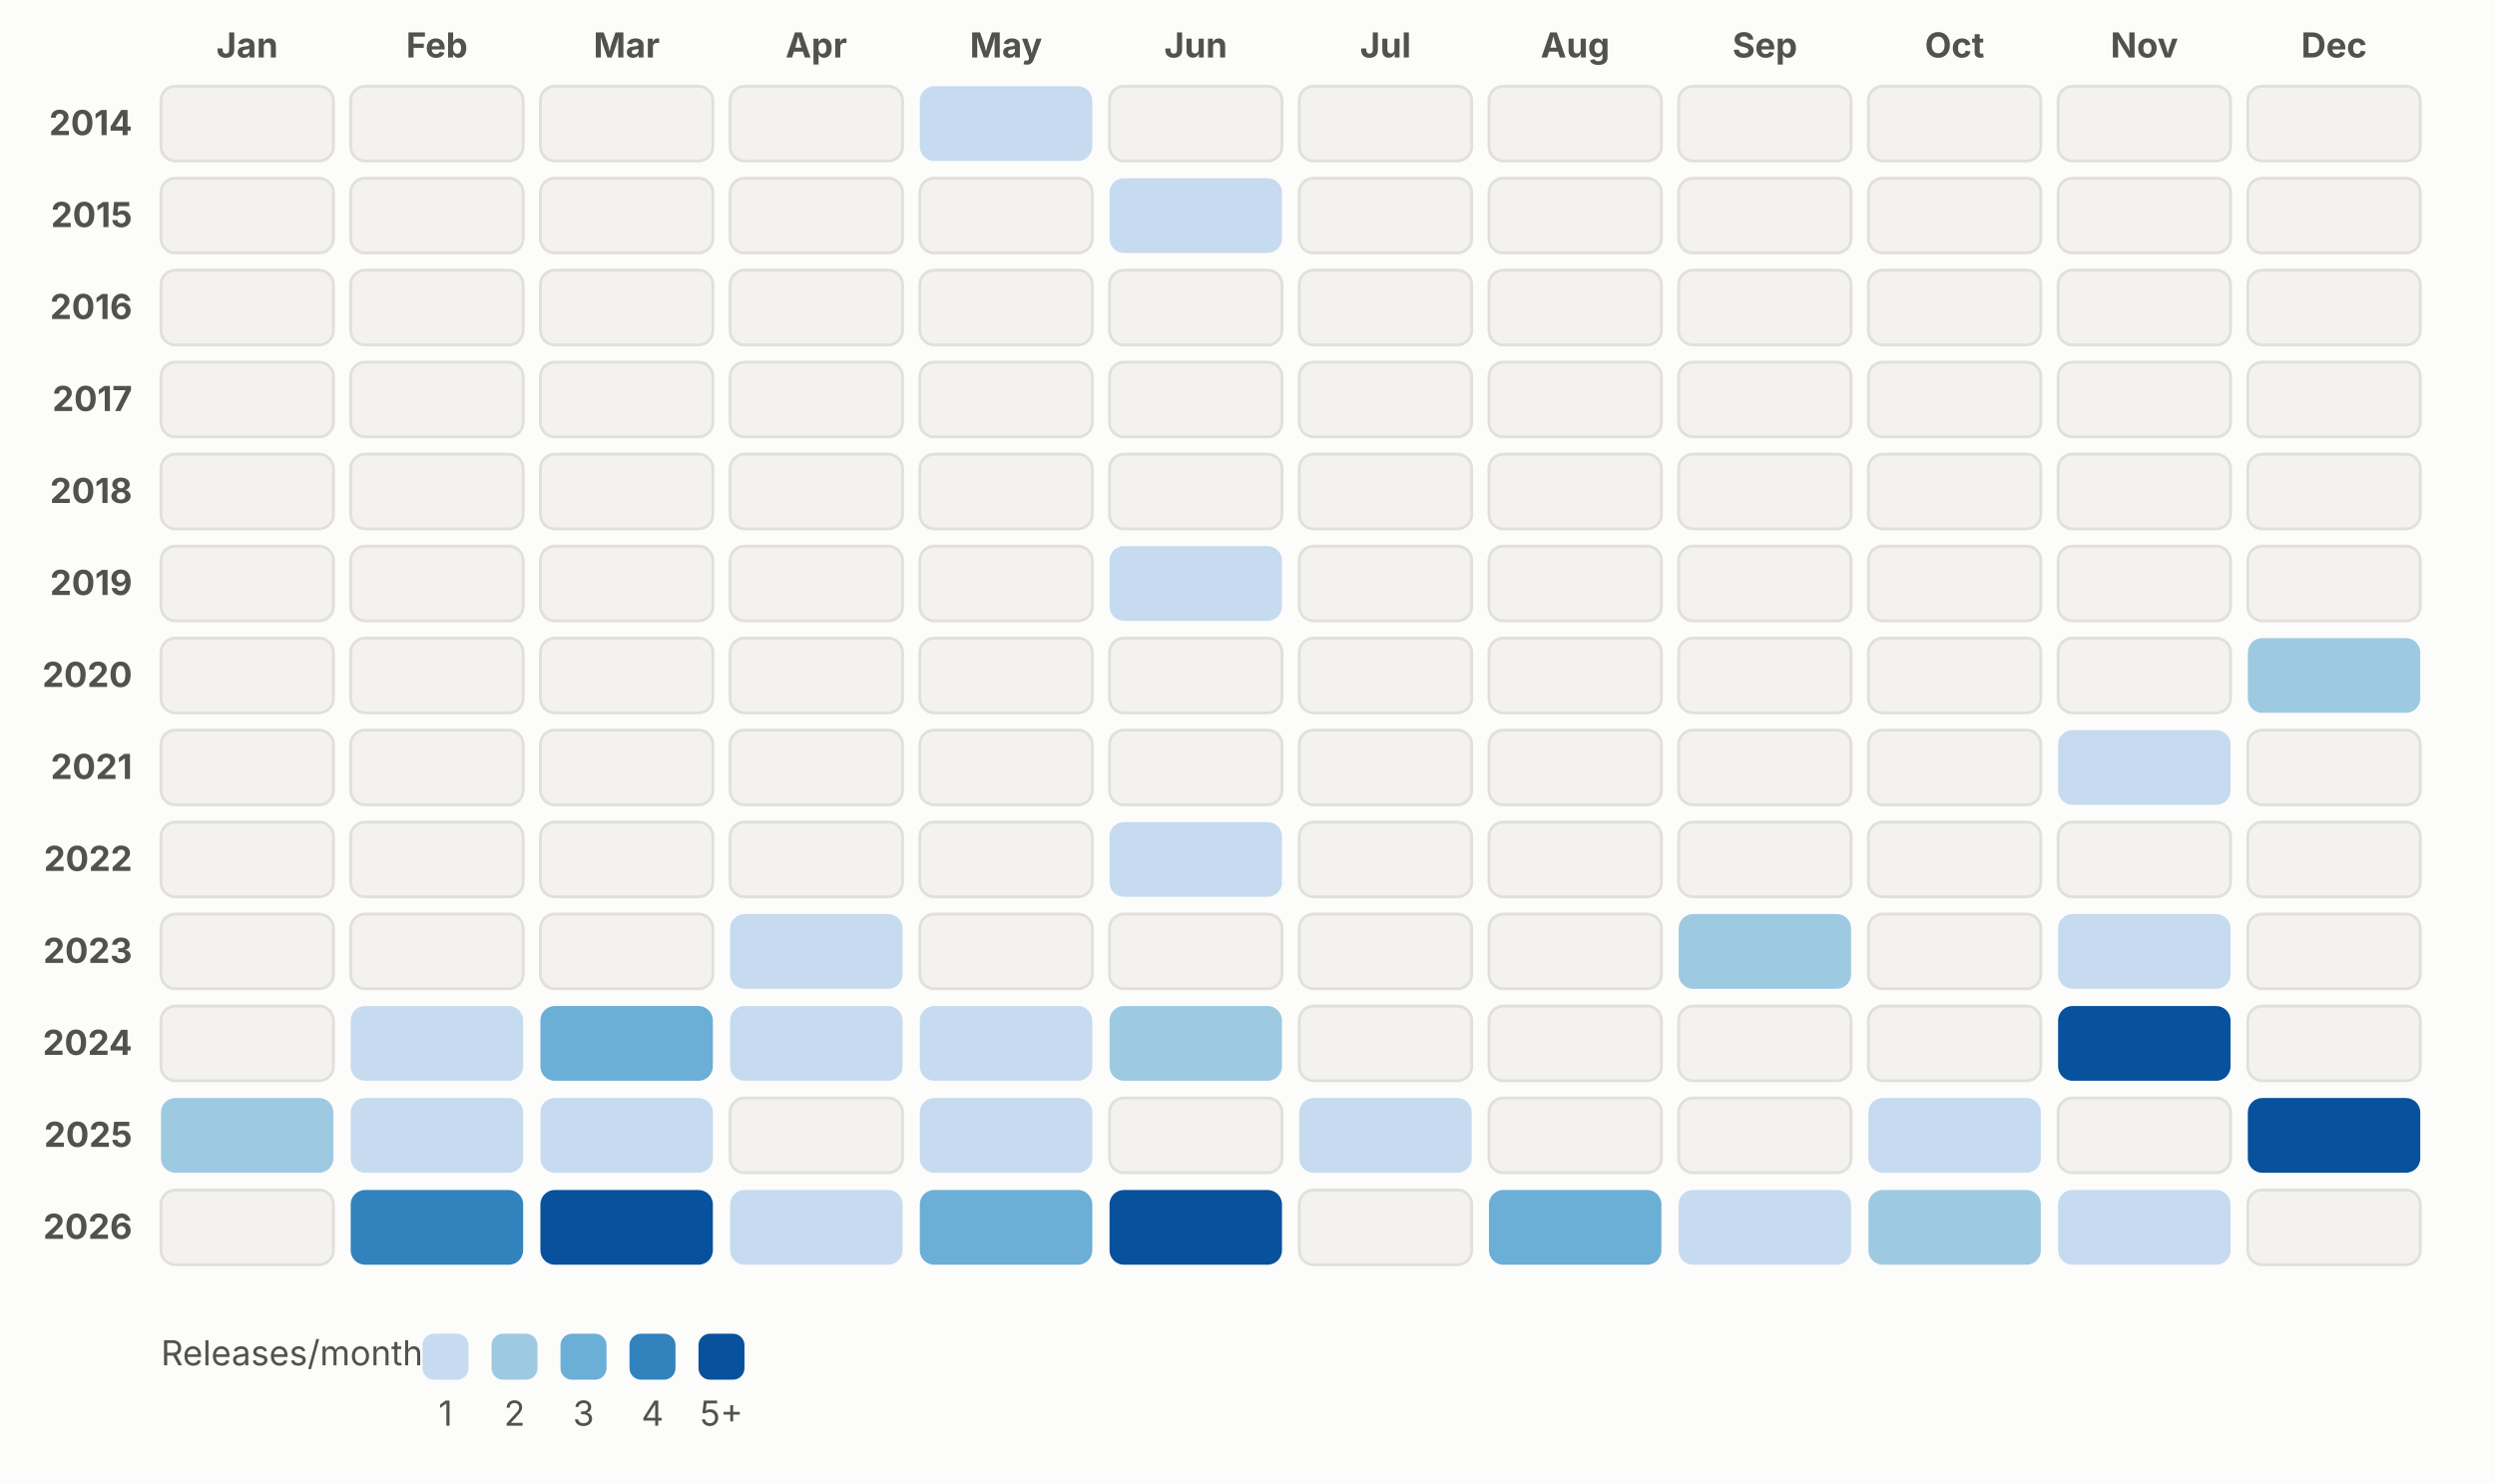
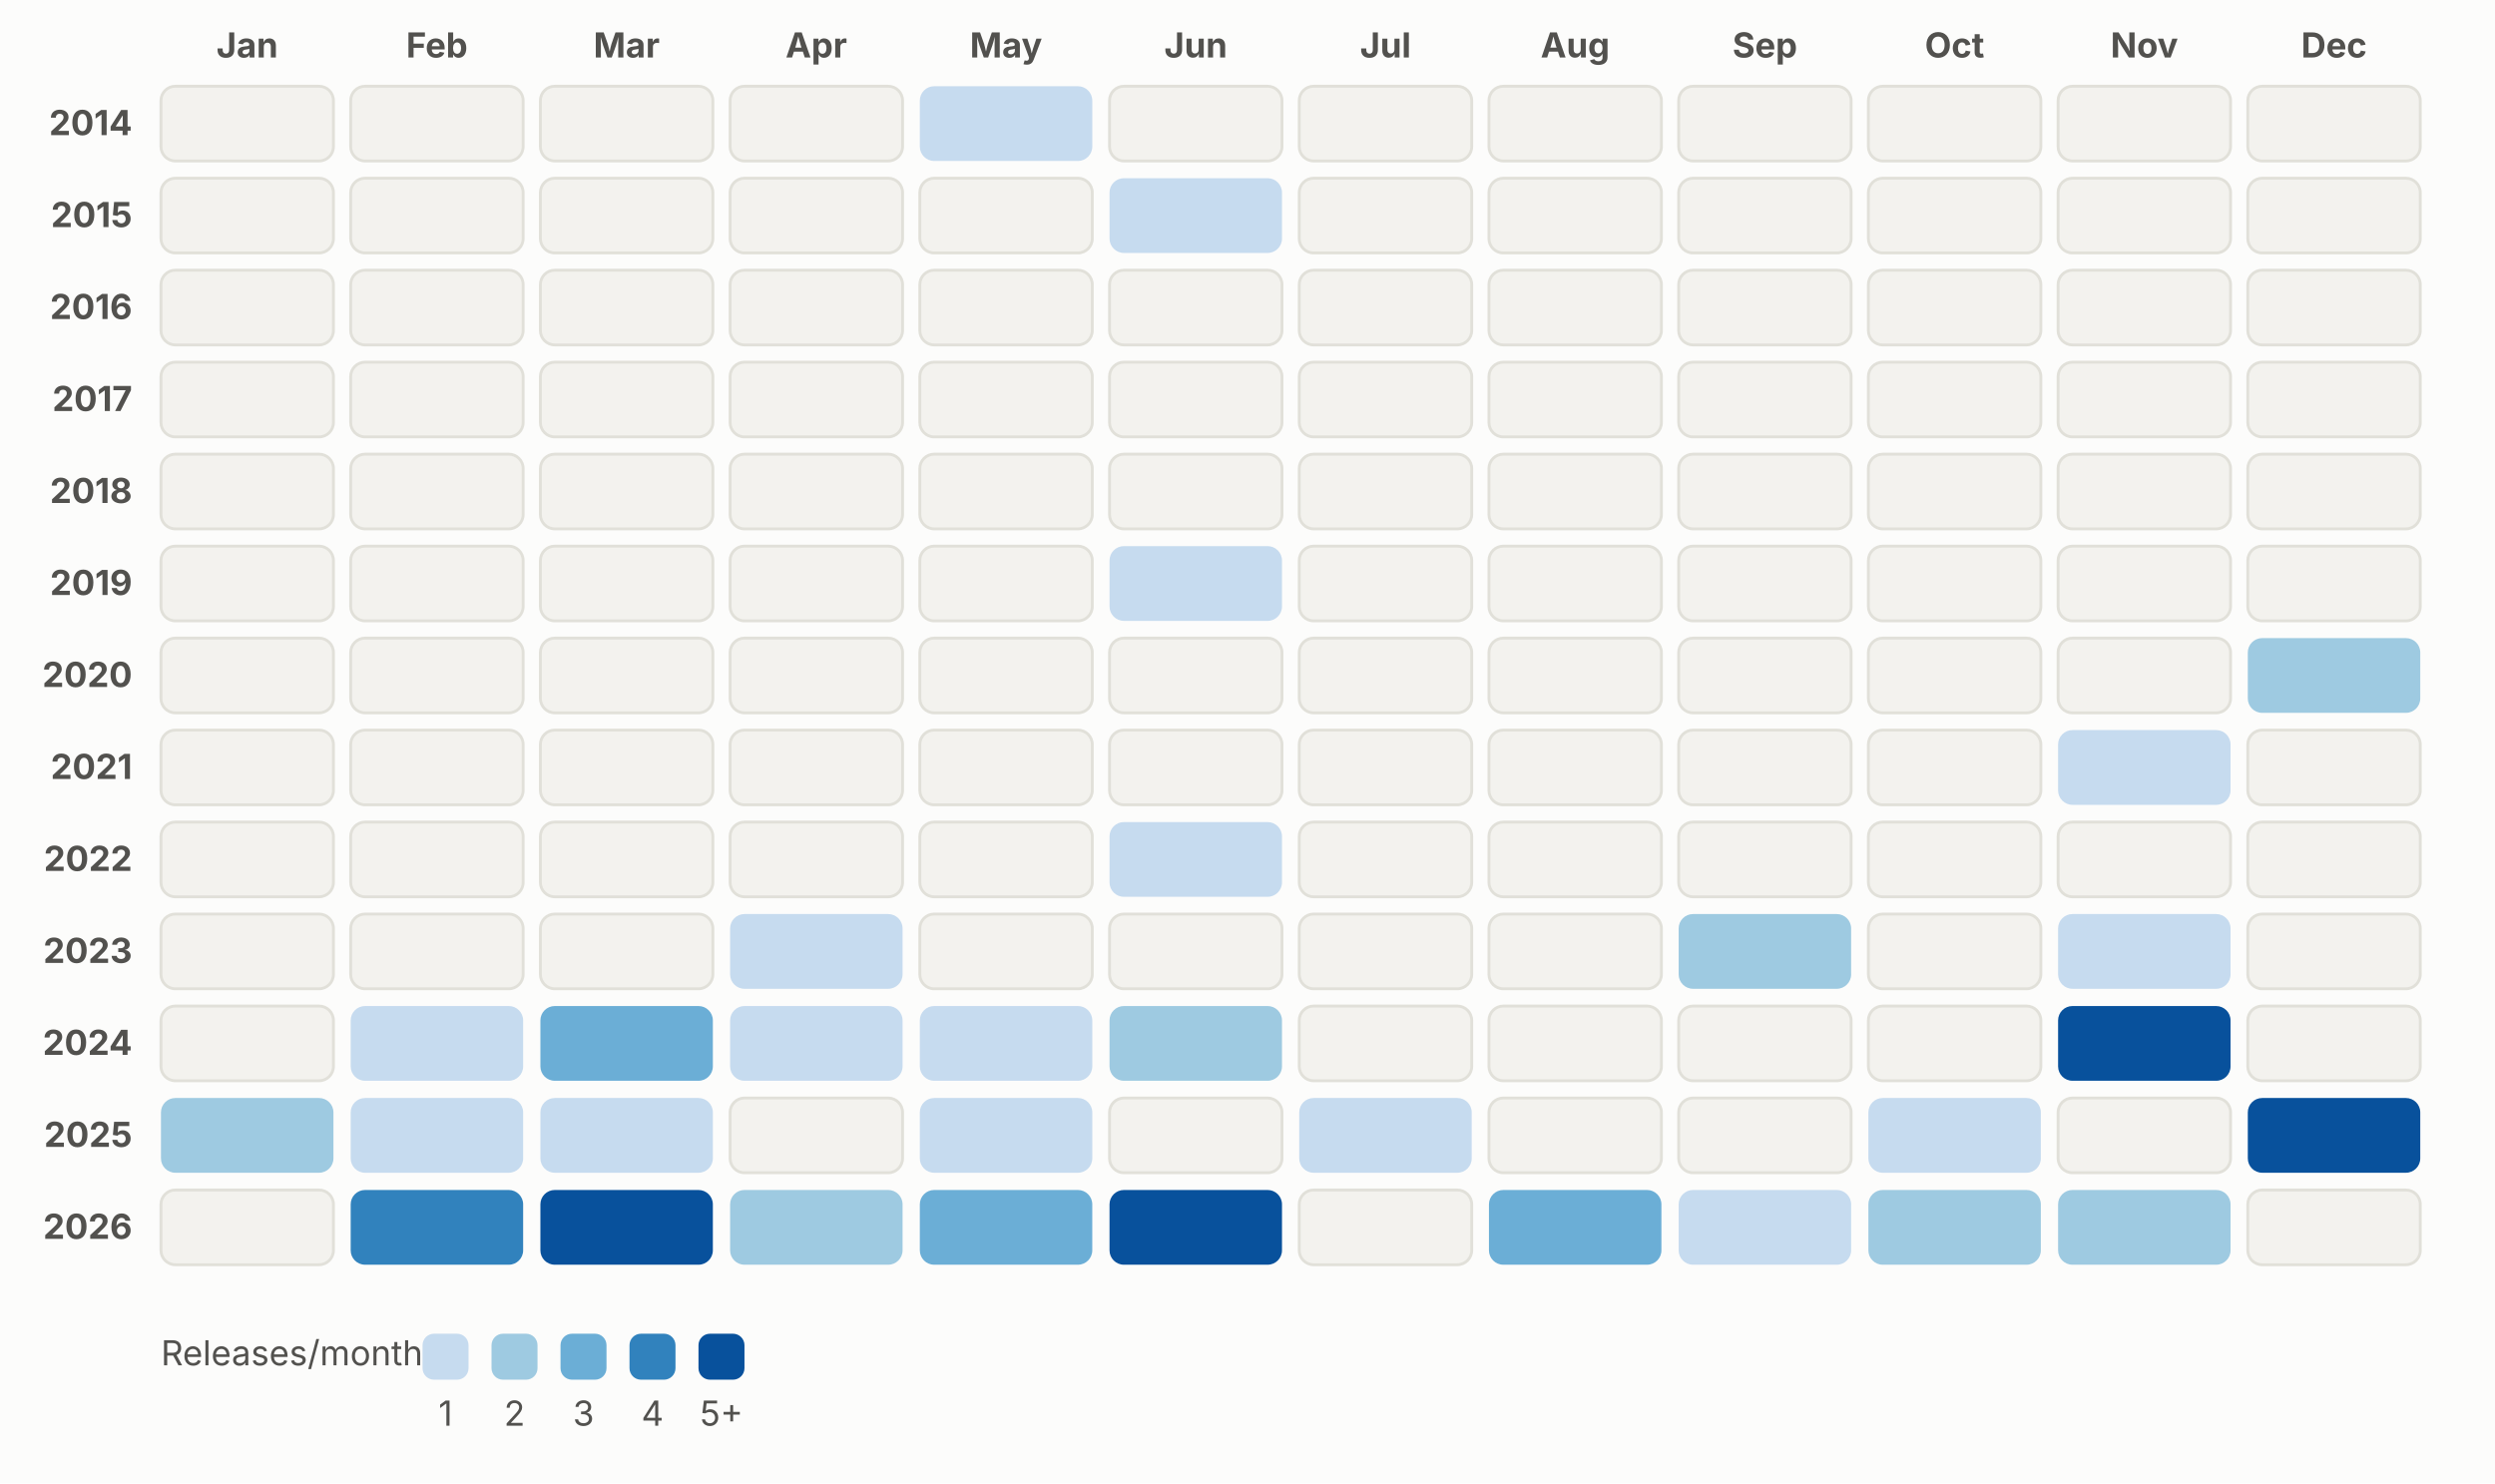
<svg xmlns="http://www.w3.org/2000/svg" width="868" height="516" viewBox="0 0 868 516">
  <rect width="868" height="516" fill="#fcfcfb" />
  <style>text{font-family:"Segoe UI",Inter,Arial,sans-serif;fill:#0b0b0b}.title{font-size:22px;font-weight:700}.sub{font-size:12px;fill:#52514e}.muted{font-size:11px;fill:#898781}.axis{font-size:12px;fill:#898781}.grid{stroke:#e1e0d9;stroke-width:1}.legend{font-size:12px;fill:#52514e}.count{font-size:10px;font-weight:700}.axis-strong{font-size:12px;font-weight:700;fill:#52514e}</style>
  <text x="86.0" y="20" text-anchor="middle" class="axis-strong">Jan</text>
  <text x="152.0" y="20" text-anchor="middle" class="axis-strong">Feb</text>
  <text x="218.0" y="20" text-anchor="middle" class="axis-strong">Mar</text>
  <text x="284.0" y="20" text-anchor="middle" class="axis-strong">Apr</text>
  <text x="350.0" y="20" text-anchor="middle" class="axis-strong">May</text>
  <text x="416.0" y="20" text-anchor="middle" class="axis-strong">Jun</text>
  <text x="482.0" y="20" text-anchor="middle" class="axis-strong">Jul</text>
  <text x="548.0" y="20" text-anchor="middle" class="axis-strong">Aug</text>
  <text x="614.0" y="20" text-anchor="middle" class="axis-strong">Sep</text>
  <text x="680.0" y="20" text-anchor="middle" class="axis-strong">Oct</text>
  <text x="746.0" y="20" text-anchor="middle" class="axis-strong">Nov</text>
  <text x="812.0" y="20" text-anchor="middle" class="axis-strong">Dec</text>
  <text x="46" y="47.0" text-anchor="end" class="axis-strong">2014</text>
  <rect x="56" y="30" width="60" height="26" rx="5" fill="#f3f2ee" stroke="#e1e0d9" stroke-width="1" />
  <rect x="122" y="30" width="60" height="26" rx="5" fill="#f3f2ee" stroke="#e1e0d9" stroke-width="1" />
  <rect x="188" y="30" width="60" height="26" rx="5" fill="#f3f2ee" stroke="#e1e0d9" stroke-width="1" />
  <rect x="254" y="30" width="60" height="26" rx="5" fill="#f3f2ee" stroke="#e1e0d9" stroke-width="1" />
  <rect x="320" y="30" width="60" height="26" rx="5" fill="#c6dbef" />
  <rect x="386" y="30" width="60" height="26" rx="5" fill="#f3f2ee" stroke="#e1e0d9" stroke-width="1" />
  <rect x="452" y="30" width="60" height="26" rx="5" fill="#f3f2ee" stroke="#e1e0d9" stroke-width="1" />
  <rect x="518" y="30" width="60" height="26" rx="5" fill="#f3f2ee" stroke="#e1e0d9" stroke-width="1" />
  <rect x="584" y="30" width="60" height="26" rx="5" fill="#f3f2ee" stroke="#e1e0d9" stroke-width="1" />
  <rect x="650" y="30" width="60" height="26" rx="5" fill="#f3f2ee" stroke="#e1e0d9" stroke-width="1" />
  <rect x="716" y="30" width="60" height="26" rx="5" fill="#f3f2ee" stroke="#e1e0d9" stroke-width="1" />
  <rect x="782" y="30" width="60" height="26" rx="5" fill="#f3f2ee" stroke="#e1e0d9" stroke-width="1" />
  <text x="46" y="79.0" text-anchor="end" class="axis-strong">2015</text>
  <rect x="56" y="62" width="60" height="26" rx="5" fill="#f3f2ee" stroke="#e1e0d9" stroke-width="1" />
  <rect x="122" y="62" width="60" height="26" rx="5" fill="#f3f2ee" stroke="#e1e0d9" stroke-width="1" />
  <rect x="188" y="62" width="60" height="26" rx="5" fill="#f3f2ee" stroke="#e1e0d9" stroke-width="1" />
  <rect x="254" y="62" width="60" height="26" rx="5" fill="#f3f2ee" stroke="#e1e0d9" stroke-width="1" />
  <rect x="320" y="62" width="60" height="26" rx="5" fill="#f3f2ee" stroke="#e1e0d9" stroke-width="1" />
  <rect x="386" y="62" width="60" height="26" rx="5" fill="#c6dbef" />
  <rect x="452" y="62" width="60" height="26" rx="5" fill="#f3f2ee" stroke="#e1e0d9" stroke-width="1" />
  <rect x="518" y="62" width="60" height="26" rx="5" fill="#f3f2ee" stroke="#e1e0d9" stroke-width="1" />
  <rect x="584" y="62" width="60" height="26" rx="5" fill="#f3f2ee" stroke="#e1e0d9" stroke-width="1" />
  <rect x="650" y="62" width="60" height="26" rx="5" fill="#f3f2ee" stroke="#e1e0d9" stroke-width="1" />
  <rect x="716" y="62" width="60" height="26" rx="5" fill="#f3f2ee" stroke="#e1e0d9" stroke-width="1" />
  <rect x="782" y="62" width="60" height="26" rx="5" fill="#f3f2ee" stroke="#e1e0d9" stroke-width="1" />
  <text x="46" y="111.0" text-anchor="end" class="axis-strong">2016</text>
  <rect x="56" y="94" width="60" height="26" rx="5" fill="#f3f2ee" stroke="#e1e0d9" stroke-width="1" />
  <rect x="122" y="94" width="60" height="26" rx="5" fill="#f3f2ee" stroke="#e1e0d9" stroke-width="1" />
  <rect x="188" y="94" width="60" height="26" rx="5" fill="#f3f2ee" stroke="#e1e0d9" stroke-width="1" />
  <rect x="254" y="94" width="60" height="26" rx="5" fill="#f3f2ee" stroke="#e1e0d9" stroke-width="1" />
  <rect x="320" y="94" width="60" height="26" rx="5" fill="#f3f2ee" stroke="#e1e0d9" stroke-width="1" />
  <rect x="386" y="94" width="60" height="26" rx="5" fill="#f3f2ee" stroke="#e1e0d9" stroke-width="1" />
  <rect x="452" y="94" width="60" height="26" rx="5" fill="#f3f2ee" stroke="#e1e0d9" stroke-width="1" />
  <rect x="518" y="94" width="60" height="26" rx="5" fill="#f3f2ee" stroke="#e1e0d9" stroke-width="1" />
  <rect x="584" y="94" width="60" height="26" rx="5" fill="#f3f2ee" stroke="#e1e0d9" stroke-width="1" />
  <rect x="650" y="94" width="60" height="26" rx="5" fill="#f3f2ee" stroke="#e1e0d9" stroke-width="1" />
  <rect x="716" y="94" width="60" height="26" rx="5" fill="#f3f2ee" stroke="#e1e0d9" stroke-width="1" />
  <rect x="782" y="94" width="60" height="26" rx="5" fill="#f3f2ee" stroke="#e1e0d9" stroke-width="1" />
  <text x="46" y="143.0" text-anchor="end" class="axis-strong">2017</text>
  <rect x="56" y="126" width="60" height="26" rx="5" fill="#f3f2ee" stroke="#e1e0d9" stroke-width="1" />
  <rect x="122" y="126" width="60" height="26" rx="5" fill="#f3f2ee" stroke="#e1e0d9" stroke-width="1" />
  <rect x="188" y="126" width="60" height="26" rx="5" fill="#f3f2ee" stroke="#e1e0d9" stroke-width="1" />
  <rect x="254" y="126" width="60" height="26" rx="5" fill="#f3f2ee" stroke="#e1e0d9" stroke-width="1" />
  <rect x="320" y="126" width="60" height="26" rx="5" fill="#f3f2ee" stroke="#e1e0d9" stroke-width="1" />
  <rect x="386" y="126" width="60" height="26" rx="5" fill="#f3f2ee" stroke="#e1e0d9" stroke-width="1" />
  <rect x="452" y="126" width="60" height="26" rx="5" fill="#f3f2ee" stroke="#e1e0d9" stroke-width="1" />
  <rect x="518" y="126" width="60" height="26" rx="5" fill="#f3f2ee" stroke="#e1e0d9" stroke-width="1" />
  <rect x="584" y="126" width="60" height="26" rx="5" fill="#f3f2ee" stroke="#e1e0d9" stroke-width="1" />
  <rect x="650" y="126" width="60" height="26" rx="5" fill="#f3f2ee" stroke="#e1e0d9" stroke-width="1" />
  <rect x="716" y="126" width="60" height="26" rx="5" fill="#f3f2ee" stroke="#e1e0d9" stroke-width="1" />
  <rect x="782" y="126" width="60" height="26" rx="5" fill="#f3f2ee" stroke="#e1e0d9" stroke-width="1" />
  <text x="46" y="175.0" text-anchor="end" class="axis-strong">2018</text>
  <rect x="56" y="158" width="60" height="26" rx="5" fill="#f3f2ee" stroke="#e1e0d9" stroke-width="1" />
  <rect x="122" y="158" width="60" height="26" rx="5" fill="#f3f2ee" stroke="#e1e0d9" stroke-width="1" />
  <rect x="188" y="158" width="60" height="26" rx="5" fill="#f3f2ee" stroke="#e1e0d9" stroke-width="1" />
  <rect x="254" y="158" width="60" height="26" rx="5" fill="#f3f2ee" stroke="#e1e0d9" stroke-width="1" />
  <rect x="320" y="158" width="60" height="26" rx="5" fill="#f3f2ee" stroke="#e1e0d9" stroke-width="1" />
  <rect x="386" y="158" width="60" height="26" rx="5" fill="#f3f2ee" stroke="#e1e0d9" stroke-width="1" />
  <rect x="452" y="158" width="60" height="26" rx="5" fill="#f3f2ee" stroke="#e1e0d9" stroke-width="1" />
  <rect x="518" y="158" width="60" height="26" rx="5" fill="#f3f2ee" stroke="#e1e0d9" stroke-width="1" />
  <rect x="584" y="158" width="60" height="26" rx="5" fill="#f3f2ee" stroke="#e1e0d9" stroke-width="1" />
  <rect x="650" y="158" width="60" height="26" rx="5" fill="#f3f2ee" stroke="#e1e0d9" stroke-width="1" />
  <rect x="716" y="158" width="60" height="26" rx="5" fill="#f3f2ee" stroke="#e1e0d9" stroke-width="1" />
  <rect x="782" y="158" width="60" height="26" rx="5" fill="#f3f2ee" stroke="#e1e0d9" stroke-width="1" />
  <text x="46" y="207.0" text-anchor="end" class="axis-strong">2019</text>
  <rect x="56" y="190" width="60" height="26" rx="5" fill="#f3f2ee" stroke="#e1e0d9" stroke-width="1" />
  <rect x="122" y="190" width="60" height="26" rx="5" fill="#f3f2ee" stroke="#e1e0d9" stroke-width="1" />
  <rect x="188" y="190" width="60" height="26" rx="5" fill="#f3f2ee" stroke="#e1e0d9" stroke-width="1" />
  <rect x="254" y="190" width="60" height="26" rx="5" fill="#f3f2ee" stroke="#e1e0d9" stroke-width="1" />
  <rect x="320" y="190" width="60" height="26" rx="5" fill="#f3f2ee" stroke="#e1e0d9" stroke-width="1" />
  <rect x="386" y="190" width="60" height="26" rx="5" fill="#c6dbef" />
  <rect x="452" y="190" width="60" height="26" rx="5" fill="#f3f2ee" stroke="#e1e0d9" stroke-width="1" />
  <rect x="518" y="190" width="60" height="26" rx="5" fill="#f3f2ee" stroke="#e1e0d9" stroke-width="1" />
  <rect x="584" y="190" width="60" height="26" rx="5" fill="#f3f2ee" stroke="#e1e0d9" stroke-width="1" />
  <rect x="650" y="190" width="60" height="26" rx="5" fill="#f3f2ee" stroke="#e1e0d9" stroke-width="1" />
  <rect x="716" y="190" width="60" height="26" rx="5" fill="#f3f2ee" stroke="#e1e0d9" stroke-width="1" />
  <rect x="782" y="190" width="60" height="26" rx="5" fill="#f3f2ee" stroke="#e1e0d9" stroke-width="1" />
  <text x="46" y="239.0" text-anchor="end" class="axis-strong">2020</text>
  <rect x="56" y="222" width="60" height="26" rx="5" fill="#f3f2ee" stroke="#e1e0d9" stroke-width="1" />
  <rect x="122" y="222" width="60" height="26" rx="5" fill="#f3f2ee" stroke="#e1e0d9" stroke-width="1" />
  <rect x="188" y="222" width="60" height="26" rx="5" fill="#f3f2ee" stroke="#e1e0d9" stroke-width="1" />
  <rect x="254" y="222" width="60" height="26" rx="5" fill="#f3f2ee" stroke="#e1e0d9" stroke-width="1" />
  <rect x="320" y="222" width="60" height="26" rx="5" fill="#f3f2ee" stroke="#e1e0d9" stroke-width="1" />
  <rect x="386" y="222" width="60" height="26" rx="5" fill="#f3f2ee" stroke="#e1e0d9" stroke-width="1" />
  <rect x="452" y="222" width="60" height="26" rx="5" fill="#f3f2ee" stroke="#e1e0d9" stroke-width="1" />
  <rect x="518" y="222" width="60" height="26" rx="5" fill="#f3f2ee" stroke="#e1e0d9" stroke-width="1" />
  <rect x="584" y="222" width="60" height="26" rx="5" fill="#f3f2ee" stroke="#e1e0d9" stroke-width="1" />
  <rect x="650" y="222" width="60" height="26" rx="5" fill="#f3f2ee" stroke="#e1e0d9" stroke-width="1" />
  <rect x="716" y="222" width="60" height="26" rx="5" fill="#f3f2ee" stroke="#e1e0d9" stroke-width="1" />
  <rect x="782" y="222" width="60" height="26" rx="5" fill="#9ecae1" />
  <text x="46" y="271.0" text-anchor="end" class="axis-strong">2021</text>
  <rect x="56" y="254" width="60" height="26" rx="5" fill="#f3f2ee" stroke="#e1e0d9" stroke-width="1" />
  <rect x="122" y="254" width="60" height="26" rx="5" fill="#f3f2ee" stroke="#e1e0d9" stroke-width="1" />
  <rect x="188" y="254" width="60" height="26" rx="5" fill="#f3f2ee" stroke="#e1e0d9" stroke-width="1" />
  <rect x="254" y="254" width="60" height="26" rx="5" fill="#f3f2ee" stroke="#e1e0d9" stroke-width="1" />
  <rect x="320" y="254" width="60" height="26" rx="5" fill="#f3f2ee" stroke="#e1e0d9" stroke-width="1" />
  <rect x="386" y="254" width="60" height="26" rx="5" fill="#f3f2ee" stroke="#e1e0d9" stroke-width="1" />
  <rect x="452" y="254" width="60" height="26" rx="5" fill="#f3f2ee" stroke="#e1e0d9" stroke-width="1" />
  <rect x="518" y="254" width="60" height="26" rx="5" fill="#f3f2ee" stroke="#e1e0d9" stroke-width="1" />
  <rect x="584" y="254" width="60" height="26" rx="5" fill="#f3f2ee" stroke="#e1e0d9" stroke-width="1" />
  <rect x="650" y="254" width="60" height="26" rx="5" fill="#f3f2ee" stroke="#e1e0d9" stroke-width="1" />
  <rect x="716" y="254" width="60" height="26" rx="5" fill="#c6dbef" />
  <rect x="782" y="254" width="60" height="26" rx="5" fill="#f3f2ee" stroke="#e1e0d9" stroke-width="1" />
  <text x="46" y="303.0" text-anchor="end" class="axis-strong">2022</text>
  <rect x="56" y="286" width="60" height="26" rx="5" fill="#f3f2ee" stroke="#e1e0d9" stroke-width="1" />
  <rect x="122" y="286" width="60" height="26" rx="5" fill="#f3f2ee" stroke="#e1e0d9" stroke-width="1" />
  <rect x="188" y="286" width="60" height="26" rx="5" fill="#f3f2ee" stroke="#e1e0d9" stroke-width="1" />
  <rect x="254" y="286" width="60" height="26" rx="5" fill="#f3f2ee" stroke="#e1e0d9" stroke-width="1" />
  <rect x="320" y="286" width="60" height="26" rx="5" fill="#f3f2ee" stroke="#e1e0d9" stroke-width="1" />
  <rect x="386" y="286" width="60" height="26" rx="5" fill="#c6dbef" />
  <rect x="452" y="286" width="60" height="26" rx="5" fill="#f3f2ee" stroke="#e1e0d9" stroke-width="1" />
  <rect x="518" y="286" width="60" height="26" rx="5" fill="#f3f2ee" stroke="#e1e0d9" stroke-width="1" />
  <rect x="584" y="286" width="60" height="26" rx="5" fill="#f3f2ee" stroke="#e1e0d9" stroke-width="1" />
  <rect x="650" y="286" width="60" height="26" rx="5" fill="#f3f2ee" stroke="#e1e0d9" stroke-width="1" />
  <rect x="716" y="286" width="60" height="26" rx="5" fill="#f3f2ee" stroke="#e1e0d9" stroke-width="1" />
  <rect x="782" y="286" width="60" height="26" rx="5" fill="#f3f2ee" stroke="#e1e0d9" stroke-width="1" />
  <text x="46" y="335.0" text-anchor="end" class="axis-strong">2023</text>
  <rect x="56" y="318" width="60" height="26" rx="5" fill="#f3f2ee" stroke="#e1e0d9" stroke-width="1" />
  <rect x="122" y="318" width="60" height="26" rx="5" fill="#f3f2ee" stroke="#e1e0d9" stroke-width="1" />
  <rect x="188" y="318" width="60" height="26" rx="5" fill="#f3f2ee" stroke="#e1e0d9" stroke-width="1" />
  <rect x="254" y="318" width="60" height="26" rx="5" fill="#c6dbef" />
  <rect x="320" y="318" width="60" height="26" rx="5" fill="#f3f2ee" stroke="#e1e0d9" stroke-width="1" />
  <rect x="386" y="318" width="60" height="26" rx="5" fill="#f3f2ee" stroke="#e1e0d9" stroke-width="1" />
  <rect x="452" y="318" width="60" height="26" rx="5" fill="#f3f2ee" stroke="#e1e0d9" stroke-width="1" />
  <rect x="518" y="318" width="60" height="26" rx="5" fill="#f3f2ee" stroke="#e1e0d9" stroke-width="1" />
  <rect x="584" y="318" width="60" height="26" rx="5" fill="#9ecae1" />
  <rect x="650" y="318" width="60" height="26" rx="5" fill="#f3f2ee" stroke="#e1e0d9" stroke-width="1" />
  <rect x="716" y="318" width="60" height="26" rx="5" fill="#c6dbef" />
  <rect x="782" y="318" width="60" height="26" rx="5" fill="#f3f2ee" stroke="#e1e0d9" stroke-width="1" />
  <text x="46" y="367.0" text-anchor="end" class="axis-strong">2024</text>
  <rect x="56" y="350" width="60" height="26" rx="5" fill="#f3f2ee" stroke="#e1e0d9" stroke-width="1" />
  <rect x="122" y="350" width="60" height="26" rx="5" fill="#c6dbef" />
  <rect x="188" y="350" width="60" height="26" rx="5" fill="#6baed6" />
  <rect x="254" y="350" width="60" height="26" rx="5" fill="#c6dbef" />
  <rect x="320" y="350" width="60" height="26" rx="5" fill="#c6dbef" />
  <rect x="386" y="350" width="60" height="26" rx="5" fill="#9ecae1" />
  <rect x="452" y="350" width="60" height="26" rx="5" fill="#f3f2ee" stroke="#e1e0d9" stroke-width="1" />
  <rect x="518" y="350" width="60" height="26" rx="5" fill="#f3f2ee" stroke="#e1e0d9" stroke-width="1" />
  <rect x="584" y="350" width="60" height="26" rx="5" fill="#f3f2ee" stroke="#e1e0d9" stroke-width="1" />
  <rect x="650" y="350" width="60" height="26" rx="5" fill="#f3f2ee" stroke="#e1e0d9" stroke-width="1" />
  <rect x="716" y="350" width="60" height="26" rx="5" fill="#08519c" />
  <rect x="782" y="350" width="60" height="26" rx="5" fill="#f3f2ee" stroke="#e1e0d9" stroke-width="1" />
  <text x="46" y="399.0" text-anchor="end" class="axis-strong">2025</text>
  <rect x="56" y="382" width="60" height="26" rx="5" fill="#9ecae1" />
  <rect x="122" y="382" width="60" height="26" rx="5" fill="#c6dbef" />
  <rect x="188" y="382" width="60" height="26" rx="5" fill="#c6dbef" />
  <rect x="254" y="382" width="60" height="26" rx="5" fill="#f3f2ee" stroke="#e1e0d9" stroke-width="1" />
  <rect x="320" y="382" width="60" height="26" rx="5" fill="#c6dbef" />
  <rect x="386" y="382" width="60" height="26" rx="5" fill="#f3f2ee" stroke="#e1e0d9" stroke-width="1" />
  <rect x="452" y="382" width="60" height="26" rx="5" fill="#c6dbef" />
  <rect x="518" y="382" width="60" height="26" rx="5" fill="#f3f2ee" stroke="#e1e0d9" stroke-width="1" />
  <rect x="584" y="382" width="60" height="26" rx="5" fill="#f3f2ee" stroke="#e1e0d9" stroke-width="1" />
  <rect x="650" y="382" width="60" height="26" rx="5" fill="#c6dbef" />
  <rect x="716" y="382" width="60" height="26" rx="5" fill="#f3f2ee" stroke="#e1e0d9" stroke-width="1" />
  <rect x="782" y="382" width="60" height="26" rx="5" fill="#08519c" />
  <text x="46" y="431.0" text-anchor="end" class="axis-strong">2026</text>
  <rect x="56" y="414" width="60" height="26" rx="5" fill="#f3f2ee" stroke="#e1e0d9" stroke-width="1" />
  <rect x="122" y="414" width="60" height="26" rx="5" fill="#3182bd" />
  <rect x="188" y="414" width="60" height="26" rx="5" fill="#08519c" />
-   <rect x="254" y="414" width="60" height="26" rx="5" fill="#c6dbef" />
+   <rect x="254" y="414" width="60" height="26" rx="5" fill="#9ecae1" />
  <rect x="320" y="414" width="60" height="26" rx="5" fill="#6baed6" />
  <rect x="386" y="414" width="60" height="26" rx="5" fill="#08519c" />
  <rect x="452" y="414" width="60" height="26" rx="5" fill="#f3f2ee" stroke="#e1e0d9" stroke-width="1" />
  <rect x="518" y="414" width="60" height="26" rx="5" fill="#6baed6" />
  <rect x="584" y="414" width="60" height="26" rx="5" fill="#c6dbef" />
  <rect x="650" y="414" width="60" height="26" rx="5" fill="#9ecae1" />
-   <rect x="716" y="414" width="60" height="26" rx="5" fill="#c6dbef" />
+   <rect x="716" y="414" width="60" height="26" rx="5" fill="#9ecae1" />
  <rect x="782" y="414" width="60" height="26" rx="5" fill="#f3f2ee" stroke="#e1e0d9" stroke-width="1" />
  <text x="56" y="475" class="legend">Releases/month:</text>
  <rect x="147" y="464" width="16" height="16" rx="4" fill="#c6dbef" />
  <text x="155" y="496" text-anchor="middle" class="legend">1</text>
  <rect x="171" y="464" width="16" height="16" rx="4" fill="#9ecae1" />
  <text x="179" y="496" text-anchor="middle" class="legend">2</text>
  <rect x="195" y="464" width="16" height="16" rx="4" fill="#6baed6" />
  <text x="203" y="496" text-anchor="middle" class="legend">3</text>
  <rect x="219" y="464" width="16" height="16" rx="4" fill="#3182bd" />
  <text x="227" y="496" text-anchor="middle" class="legend">4</text>
  <rect x="243" y="464" width="16" height="16" rx="4" fill="#08519c" />
  <text x="251" y="496" text-anchor="middle" class="legend">5+</text>
</svg>
